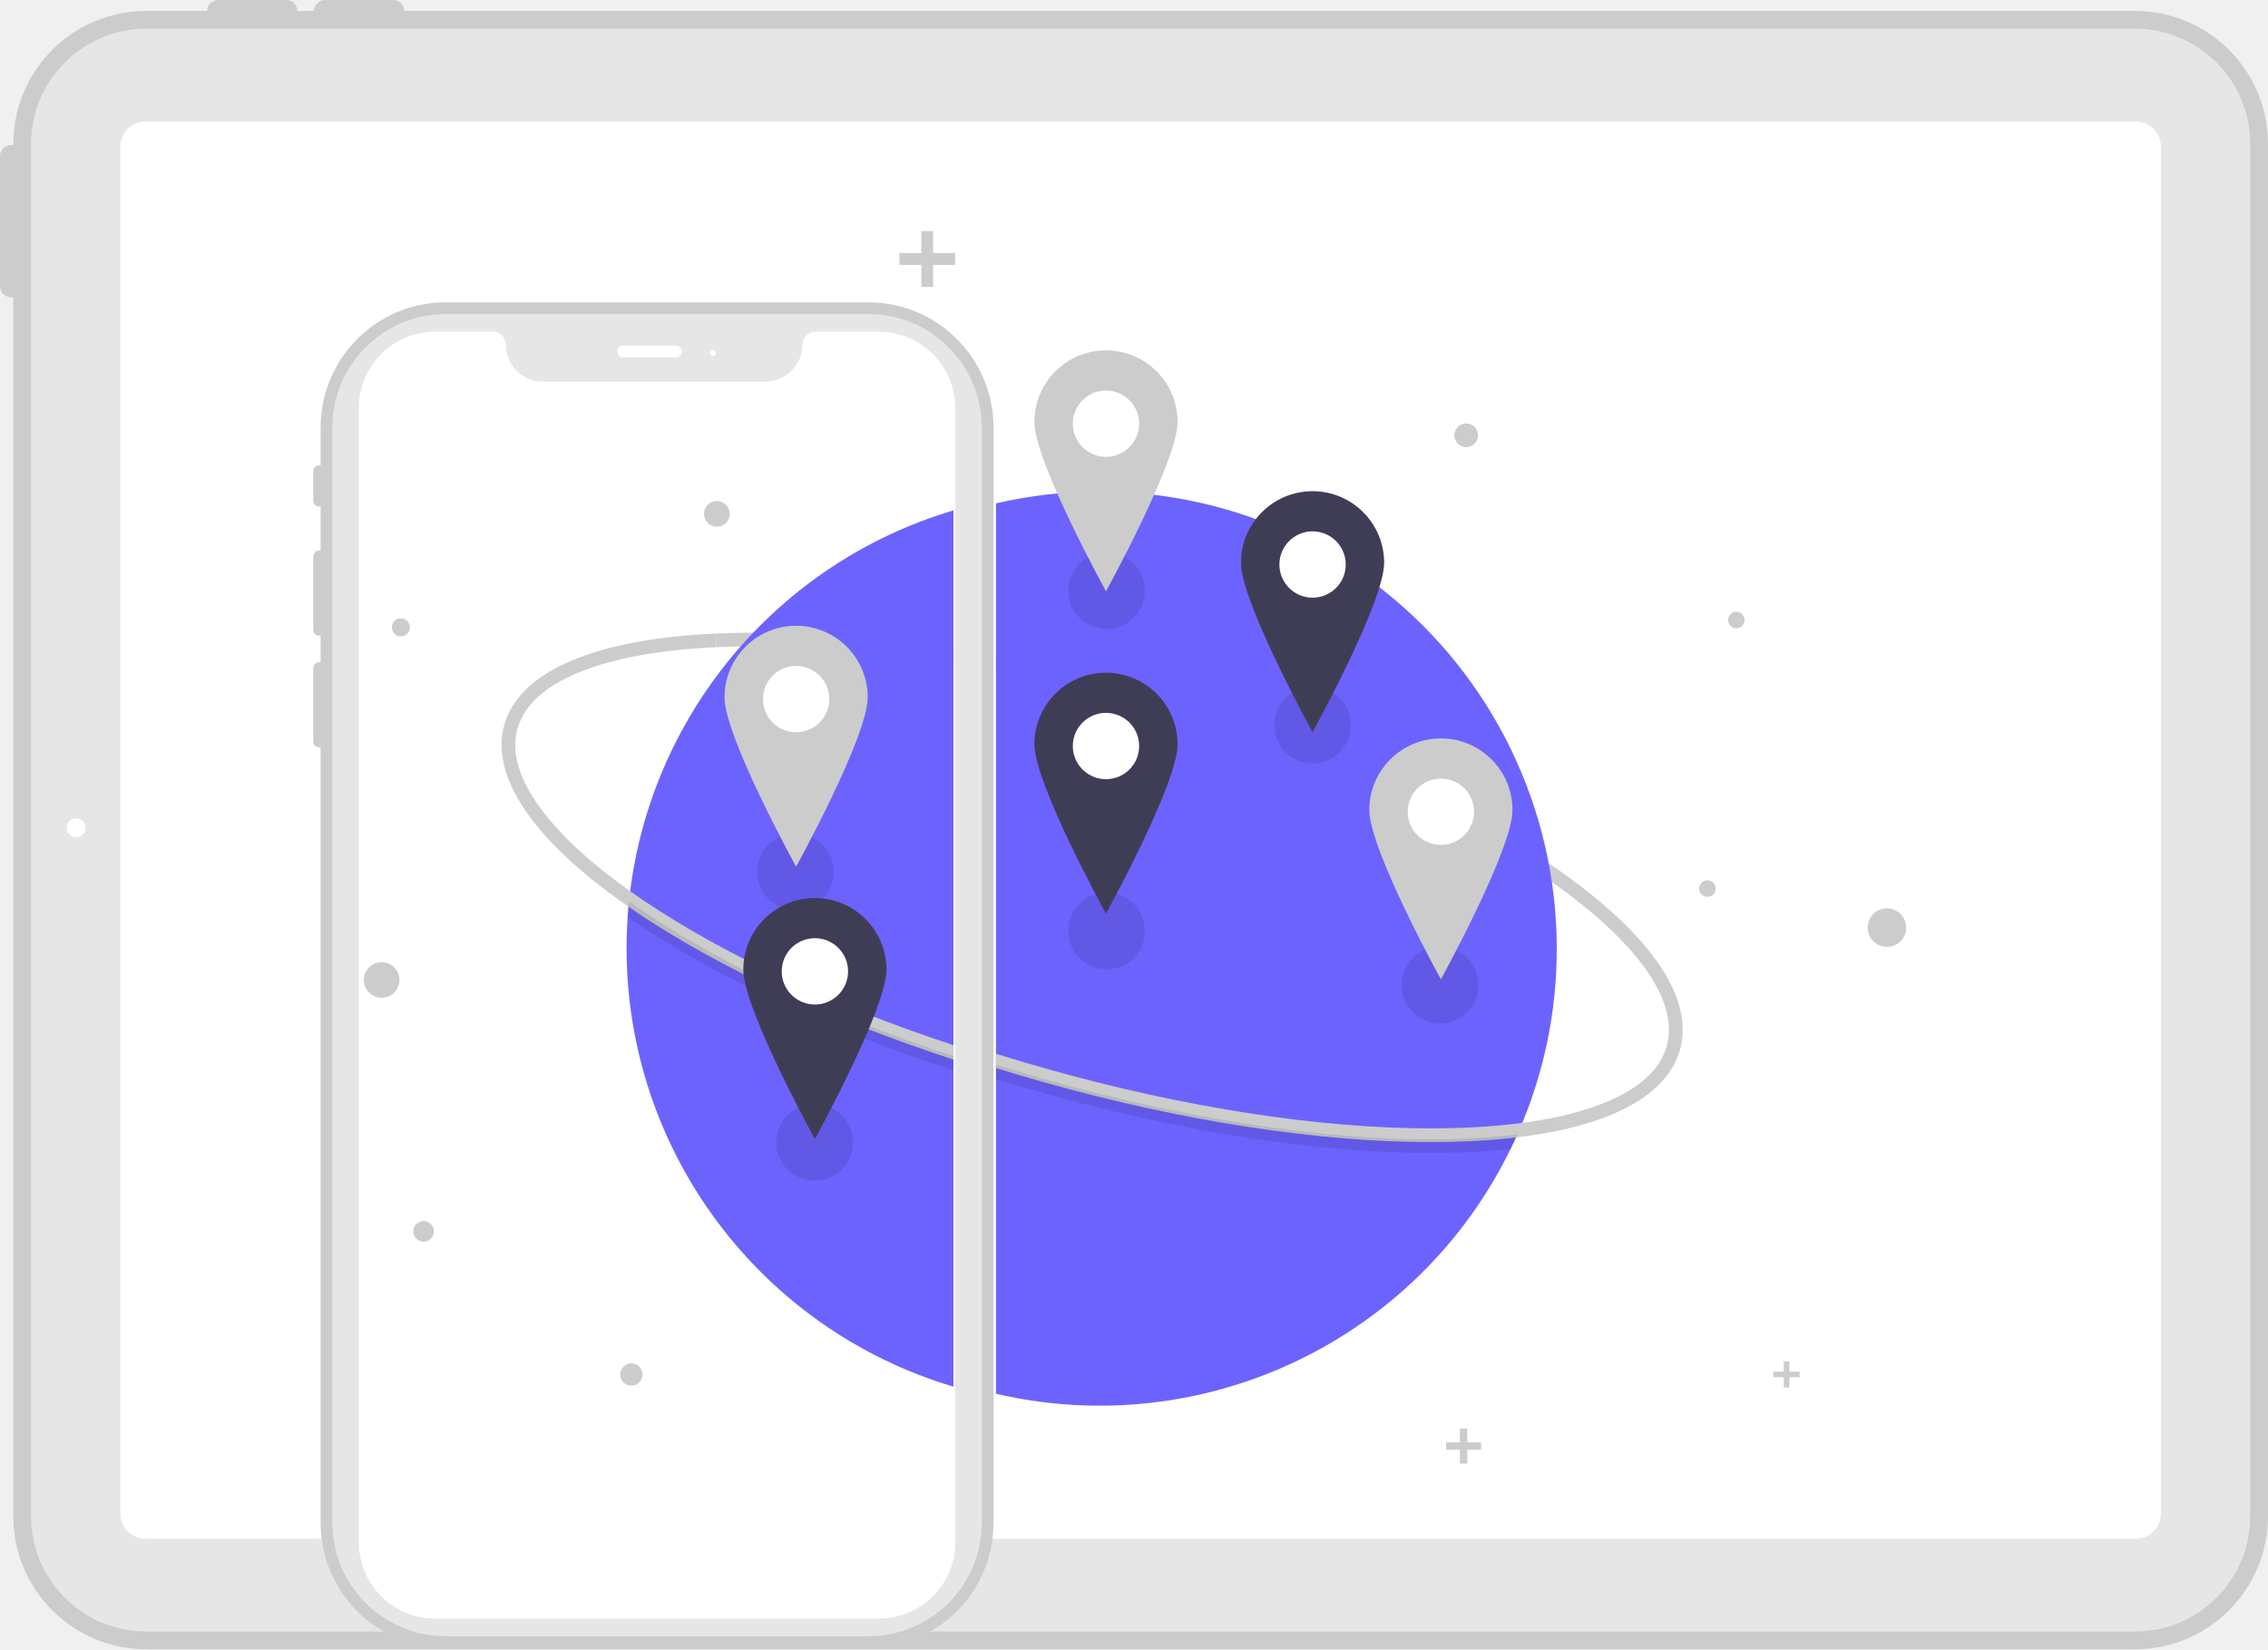
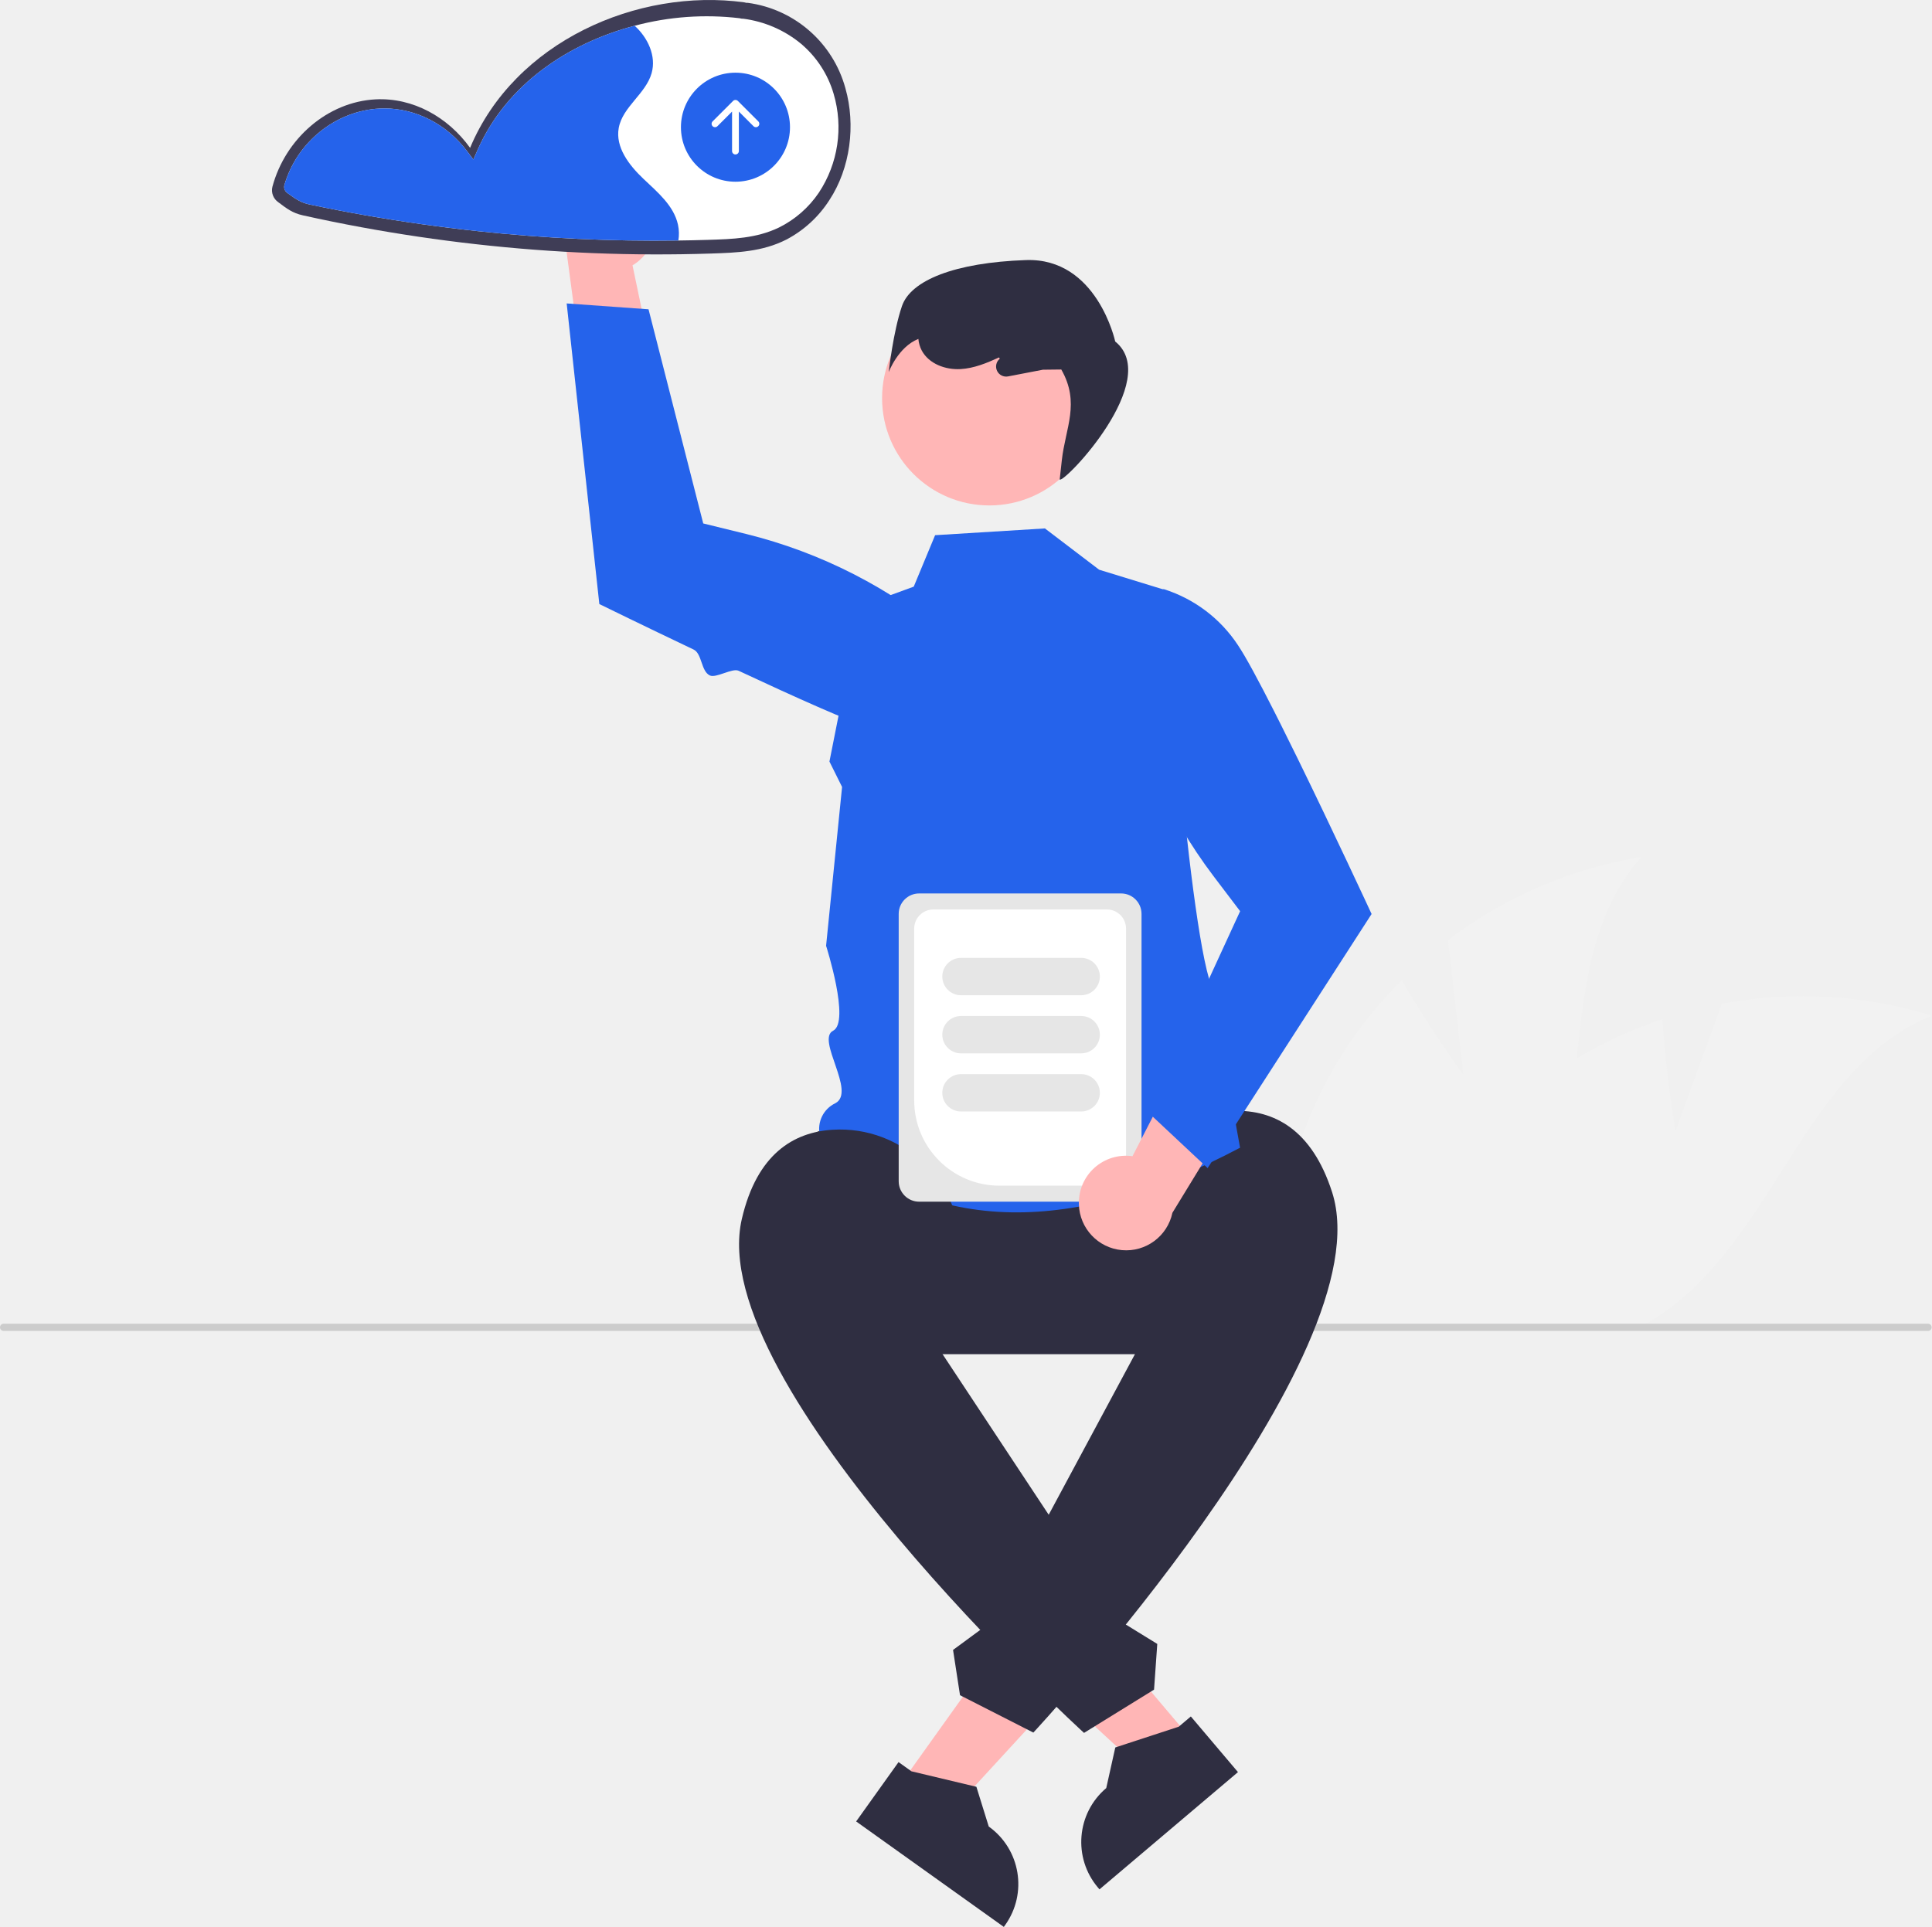
- <svg xmlns="http://www.w3.org/2000/svg" data-name="Layer 1" width="724.603" height="527" viewBox="0 0 724.603 527">
-   <path d="M919.827,189.988H366.894a3.547,3.547,0,0,0-3.545-3.488H341.572a3.547,3.547,0,0,0-3.545,3.488h-5.333a3.547,3.547,0,0,0-3.545-3.488H307.371a3.547,3.547,0,0,0-3.545,3.488H284.421a42.523,42.523,0,0,0-42.475,42.474v.418c-.067-.004-.13-.02-.198-.02h-.498a3.551,3.551,0,0,0-3.551,3.551v41.538a3.551,3.551,0,0,0,3.551,3.551h.498c.068,0,.132-.016.198-.02V671.026A42.523,42.523,0,0,0,284.421,713.5H919.827a42.523,42.523,0,0,0,42.474-42.474v-438.563A42.523,42.523,0,0,0,919.827,189.988ZM949.517,671.026A29.724,29.724,0,0,1,919.827,700.716H284.421a29.724,29.724,0,0,1-29.691-29.69v-438.563a29.724,29.724,0,0,1,29.691-29.69H919.827A29.724,29.724,0,0,1,949.517,232.463Z" transform="translate(-237.6986 -186.5)" fill="#ccc" />
-   <path d="M919.827,707.818H284.421a36.834,36.834,0,0,1-36.793-36.793v-438.563A36.834,36.834,0,0,1,284.421,195.67H919.827a36.834,36.834,0,0,1,36.793,36.792v438.563A36.834,36.834,0,0,1,919.827,707.818Z" transform="translate(-237.6986 -186.5)" fill="#e6e6e6" />
-   <path d="M920.021,678.178H284.227a8.107,8.107,0,0,1-8.098-8.098V233.408a8.107,8.107,0,0,1,8.098-8.098H920.021a8.107,8.107,0,0,1,8.098,8.098V670.079A8.107,8.107,0,0,1,920.021,678.178Z" transform="translate(-237.6986 -186.5)" fill="#fff" />
-   <circle cx="24.32" cy="264.484" r="3.04" fill="#fff" />
-   <path d="M515.159,283.092H380.092a40.008,40.008,0,0,0-39.963,39.963v12.208a1.855,1.855,0,0,0-2.347,1.811v9.388a1.855,1.855,0,0,0,2.347,1.811v14.215a1.855,1.855,0,0,0-2.347,1.811v23.471a1.855,1.855,0,0,0,2.347,1.811v8.582a1.855,1.855,0,0,0-2.347,1.811v23.471a1.855,1.855,0,0,0,2.347,1.811v247.855a40.008,40.008,0,0,0,39.963,39.963H515.159a40.008,40.008,0,0,0,39.963-39.963V323.055A40.008,40.008,0,0,0,515.159,283.092Zm31.514,390.022a31.549,31.549,0,0,1-31.514,31.514H380.092a31.549,31.549,0,0,1-31.514-31.514V323.055a31.549,31.549,0,0,1,31.514-31.514H515.159a31.549,31.549,0,0,1,31.514,31.514Z" transform="translate(-237.6986 -186.5)" fill="#ccc" />
-   <path d="M515.159,709.321H380.092a36.249,36.249,0,0,1-36.208-36.208V323.055a36.249,36.249,0,0,1,36.208-36.208H515.159a36.249,36.249,0,0,1,36.208,36.208V673.113A36.249,36.249,0,0,1,515.159,709.321Z" transform="translate(-237.6986 -186.5)" fill="#e6e6e6" />
-   <path d="M518.496,703.688H376.755a24.448,24.448,0,0,1-24.421-24.421V316.901a24.448,24.448,0,0,1,24.421-24.421h18.485a4.041,4.041,0,0,1,4.036,4.036,11.937,11.937,0,0,0,11.924,11.924h70.974a11.937,11.937,0,0,0,11.924-11.924,4.041,4.041,0,0,1,4.036-4.036h20.362a24.448,24.448,0,0,1,24.421,24.421V679.267A24.448,24.448,0,0,1,518.496,703.688Z" transform="translate(-237.6986 -186.5)" fill="#fff" />
-   <path d="M453.728,300.695h-16.899a1.878,1.878,0,1,1,0-3.755h16.899a1.878,1.878,0,0,1,0,3.755Z" transform="translate(-237.6986 -186.5)" fill="#fff" />
-   <circle cx="227.765" cy="112.786" r="0.939" fill="#fff" />
-   <path d="M466.415,388.934l.196,4.368c22.33-1,48.186.945,75.706,5.538V394.411C514.756,389.854,488.841,387.93,466.415,388.934Z" transform="translate(-237.6986 -186.5)" fill="#ccc" />
-   <path d="M438.65,474.485q-.26,2.507-.424,5.045-.346,4.991-.346,10.06A146.147,146.147,0,0,0,542.317,629.579v-280.002A146.075,146.075,0,0,0,438.65,474.485Z" transform="translate(-237.6986 -186.5)" fill="#6c63ff" />
-   <circle cx="128.076" cy="200.458" r="2.879" fill="#ccc" />
-   <circle cx="121.94" cy="313.131" r="5.687" fill="#ccc" />
-   <circle cx="229.035" cy="164.191" r="4.119" fill="#ccc" />
-   <circle cx="135.327" cy="393.453" r="3.286" fill="#ccc" />
-   <circle cx="201.704" cy="439.191" r="3.559" fill="#ccc" />
-   <polygon points="305.157 80.869 298.134 80.869 298.134 73.846 294.366 73.846 294.366 80.869 287.34 80.869 287.34 84.639 294.366 84.639 294.366 91.662 298.134 91.662 298.134 84.639 305.157 84.639 305.157 80.869" fill="#ccc" />
-   <circle cx="254.136" cy="278.548" r="12.271" opacity="0.1" style="isolation:isolate" />
-   <circle cx="260.271" cy="365.005" r="12.271" opacity="0.1" style="isolation:isolate" />
-   <path d="M443.833,474.572c-15.058-10.111-26.274-20.086-33.336-29.649-7.045-9.54-9.557-18.157-7.467-25.614,2.09-7.457,8.715-13.514,19.692-18.002,11.003-4.499,25.769-7.192,43.888-8.004l-.195-4.368c-38.8,1.739-62.806,12.107-67.595,29.194s10.331,38.422,42.575,60.073c26.295,17.657,61.513,33.962,100.922,46.876v-4.602C503.839,507.761,469.504,491.81,443.833,474.572Z" transform="translate(-237.6986 -186.5)" fill="#ccc" />
-   <path d="M443.831,478.07q-2.669-1.795-5.181-3.585-.26,2.507-.424,5.045,1.556,1.086,3.17,2.169c26.295,17.657,61.512,33.963,100.921,46.877v-4.602C503.84,511.258,469.506,495.308,443.831,478.07Z" transform="translate(-237.6986 -186.5)" opacity="0.1" style="isolation:isolate" />
-   <path d="M606.676,407.649c-17.197-4.82-34.242-8.746-50.781-11.768v4.443c16.156,2.979,32.8,6.825,49.6,11.534C658.981,426.85,707.378,448.697,738.278,471.798l2.618-3.502C709.581,444.885,660.659,422.78,606.676,407.649Z" transform="translate(-237.6986 -186.5)" fill="#ccc" />
-   <path d="M735.07,489.591a146.128,146.128,0,0,0-179.175-142.253v284.497a146.105,146.105,0,0,0,164.41-78.187q1.13-2.304,2.173-4.652a145.501,145.501,0,0,0,12.592-59.405Z" transform="translate(-237.6986 -186.5)" fill="#6c63ff" />
-   <circle cx="355.204" cy="129.05" r="1.673" fill="#f2f2f2" />
-   <circle cx="468.435" cy="139.091" r="3.79" fill="#ccc" />
-   <circle cx="602.862" cy="296.397" r="6.154" fill="#ccc" />
-   <circle cx="554.742" cy="198.111" r="2.64" fill="#ccc" />
-   <circle cx="545.501" cy="283.919" r="2.64" fill="#ccc" />
-   <polygon points="473.192 460.867 468.78 460.867 468.78 456.458 466.415 456.458 466.415 460.867 462.006 460.867 462.006 463.233 466.415 463.233 466.415 467.643 468.78 467.643 468.78 463.233 473.192 463.233 473.192 460.867" fill="#ccc" />
-   <polygon points="574.971 438.296 571.675 438.296 571.675 435 569.904 435 569.904 438.296 566.608 438.296 566.608 440.066 569.904 440.066 569.904 443.362 571.675 443.362 571.675 440.066 574.971 440.066 574.971 438.296" fill="#ccc" />
-   <circle cx="353.531" cy="188.744" r="12.271" opacity="0.1" style="isolation:isolate" />
-   <circle cx="353.531" cy="297.513" r="12.271" opacity="0.1" style="isolation:isolate" />
-   <circle cx="419.35" cy="231.694" r="12.271" opacity="0.1" style="isolation:isolate" />
-   <circle cx="460.069" cy="314.804" r="12.271" opacity="0.1" style="isolation:isolate" />
-   <path d="M768.461,495.737c-5.762-8.842-15.036-18.074-27.565-27.441l-2.618,3.502c24.347,18.202,35.688,35.6,31.935,48.989-2.09,7.457-8.715,13.514-19.692,18.002-11.004,4.499-25.77,7.192-43.889,8.004q-5.775.258-11.851.258c-35.453-.001-78.2-6.565-121.905-18.815q-8.596-2.409-16.982-5.04v4.578q7.81,2.427,15.801,4.672c44.087,12.357,87.247,18.977,123.107,18.976,4.105,0,8.121-.087,12.025-.262,38.8-1.739,62.806-12.107,67.595-29.194C776.645,514.041,774.639,505.216,768.461,495.737Z" transform="translate(-237.6986 -186.5)" fill="#ccc" />
-   <path d="M706.634,550.29q-5.773.258-11.853.258c-35.449,0-78.201-6.563-121.905-18.813q-8.596-2.409-16.981-5.04v4.579q7.809,2.426,15.8,4.672c44.089,12.356,87.247,18.975,123.107,18.975,4.105,0,8.124-.087,12.028-.262q7.074-.315,13.475-1.01,1.131-2.304,2.173-4.652Q715.042,549.909,706.634,550.29Z" transform="translate(-237.6986 -186.5)" opacity="0.1" style="isolation:isolate" />
-   <circle cx="419.301" cy="180.5" r="16" fill="#fff" />
-   <path d="M657.049,343.45a22.869,22.869,0,0,0-22.869,22.869c0,12.63,22.869,54.105,22.869,54.105S679.918,378.95,679.918,366.32A22.869,22.869,0,0,0,657.049,343.45Zm0,34.025a10.598,10.598,0,1,1,10.598-10.598,10.598,10.598,0,0,1-10.598,10.598h0Z" transform="translate(-237.6986 -186.5)" fill="#3f3d56" />
-   <circle cx="353.301" cy="238.5" r="16" fill="#fff" />
-   <path d="M591.049,401.45a22.869,22.869,0,0,0-22.869,22.869c0,12.63,22.869,54.105,22.869,54.105S613.918,436.95,613.918,424.32A22.869,22.869,0,0,0,591.049,401.45Zm0,34.025a10.598,10.598,0,1,1,10.598-10.598,10.598,10.598,0,0,1-10.598,10.598h0Z" transform="translate(-237.6986 -186.5)" fill="#3f3d56" />
-   <circle cx="353.301" cy="135.5" r="16" fill="#fff" />
-   <path d="M591.049,298.45a22.869,22.869,0,0,0-22.869,22.869c0,12.63,22.869,54.105,22.869,54.105S613.918,333.95,613.918,321.32A22.869,22.869,0,0,0,591.049,298.45Zm0,34.025a10.598,10.598,0,1,1,10.598-10.598,10.598,10.598,0,0,1-10.598,10.598h0Z" transform="translate(-237.6986 -186.5)" fill="#ccc" />
-   <circle cx="460.301" cy="259.5" r="16" fill="#fff" />
-   <path d="M698.049,422.45a22.869,22.869,0,0,0-22.869,22.869c0,12.63,22.869,54.105,22.869,54.105S720.918,457.95,720.918,445.32A22.869,22.869,0,0,0,698.049,422.45Zm0,34.025a10.598,10.598,0,1,1,10.598-10.598,10.598,10.598,0,0,1-10.598,10.598h0Z" transform="translate(-237.6986 -186.5)" fill="#ccc" />
-   <circle cx="254.301" cy="223.5" r="16" fill="#fff" />
-   <path d="M492.049,386.45a22.869,22.869,0,0,0-22.869,22.869c0,12.63,22.869,54.105,22.869,54.105S514.918,421.95,514.918,409.32A22.869,22.869,0,0,0,492.049,386.45Zm0,34.025a10.598,10.598,0,1,1,10.598-10.598,10.598,10.598,0,0,1-10.598,10.598h0Z" transform="translate(-237.6986 -186.5)" fill="#ccc" />
-   <circle cx="260.301" cy="310.5" r="16" fill="#fff" />
-   <path d="M498.049,473.45a22.869,22.869,0,0,0-22.869,22.869c0,12.63,22.869,54.105,22.869,54.105S520.918,508.95,520.918,496.32A22.869,22.869,0,0,0,498.049,473.45Zm0,34.025a10.598,10.598,0,1,1,10.598-10.598,10.598,10.598,0,0,1-10.598,10.598h0Z" transform="translate(-237.6986 -186.5)" fill="#3f3d56" />
+ <svg xmlns="http://www.w3.org/2000/svg" data-name="Layer 1" width="637.79" height="636.228" viewBox="0 0 637.79 636.228">
+   <path d="M822.975,414.836c-15.98,17.94-18.81,42-21.37,66.54-1.91,18.15-3.67,36.57-10.5,52.98a86.179,86.179,0,0,1-26.67,34.6c-1.05.82-2.12,1.61-3.21,2.38h-58.27c-.09-.79-.16-1.59-.23-2.38a145.525,145.525,0,0,1,19.4-85.65,140.544,140.544,0,0,1,21.75-27.77c9.09,15.87,20.31,31.21,20.31,31.21l-5.07-44.48A144.495,144.495,0,0,1,822.975,414.836Z" transform="translate(-281.105 -131.8859)" fill="#f2f2f2" />
+   <path d="M918.895,467.246c-38.8,15.53-50.23,65.4-81.83,92.76a83.252,83.252,0,0,1-12.56,8.95c-1.44.84-2.9,1.64-4.39,2.38H736.235c.2-.79.39-1.59.6-2.38,8.94-34.69,31.11-65.95,61.26-85.4,1.16-.75,2.33-1.48,3.51-2.18a141.249,141.249,0,0,1,28.34-12.98c1.06,18.25,4.26,36.99,4.26,36.99l15.3-42.07A144.48,144.48,0,0,1,918.895,467.246Z" transform="translate(-281.105 -131.8859)" fill="#f2f2f2" />
+   <path d="M918.775,570.146a1.187,1.187,0,0,1-1.19,1.19H282.295a1.19,1.19,0,1,1,0-2.38H917.585A1.186,1.186,0,0,1,918.775,570.146Z" transform="translate(-281.105 -131.8859)" fill="#ccc" />
+   <path d="M680.516,579.019H569.5a39.047,39.047,0,1,1,0-78.094H680.516a39.047,39.047,0,1,1,0,78.094Z" transform="translate(-281.105 -131.8859)" fill="#2f2e41" />
+   <polygon points="296.957 589.503 312.076 600.303 360.93 547.126 338.615 531.186 296.957 589.503" fill="#ffb6b6" />
+   <path d="M577.732,713.697l4.256,3.04,21.441,5.113,4.078,13.117.001.001a23.32,23.32,0,0,1,5.419,32.53l-.441.617-48.75-34.825Z" transform="translate(-281.105 -131.8859)" fill="#2f2e41" />
+   <path d="M663.895,563.886,649.408,542.584c-1.775-23.116,16.018-43.477,39.197-43.931C701.514,498.4,714.132,504.591,720.861,525.529c17.305,53.841-98.627,178.422-98.627,178.422L598.026,691.616l-2.302-14.951,12.244-9.015L606.921,654.824l11.819-6.849Z" transform="translate(-281.105 -131.8859)" fill="#2f2e41" />
+   <path d="M626.049,306.362l17.907,13.635,21.595,6.636s8.928,125.581,16.972,133.625.789,8.261,2.406,18.711,5.545,31.872,5.545,31.872c-54.3,28.743-101.112,29.514-138.714-4.12a9.366,9.366,0,0,1,5.11-10.571c6.998-3.713-6.451-21.045-.732-23.943s-2.325-28.037-2.325-28.037l5.277-52.45-4.169-8.384,10.174-51.302,17.654-6.447,7.052-16.991Z" transform="translate(-281.105 -131.8859)" fill="#2563eb" />
+   <circle cx="326.613" cy="131.467" r="35.42" fill="#ffb6b6" />
+   <path d="M493.636,195.991a15.523,15.523,0,0,1-3.725,23.509l11.283,53.997-26.653-10.552-6.629-49.658a15.607,15.607,0,0,1,25.723-17.295Z" transform="translate(-281.105 -131.8859)" fill="#ffb6b6" />
+   <path d="M468.177,232.075l10.778,99.255.382.187c.315.155,13.969,6.852,30.731,14.828,2.828,1.346,2.422,7.174,5.378,8.567,2.036.96,7.411-2.522,9.468-1.56,18.321,8.568,36.846,16.899,44.23,19.156a45.817,45.817,0,0,0,30.458-.981l.235-.108.123-.228a23.251,23.251,0,0,0-5.357-28.583,164.691,164.691,0,0,0-67.247-34.43l-14.1-3.46-18.058-70.705Z" transform="translate(-281.105 -131.8859)" fill="#2563eb" />
+   <path d="M578.868,232.925c2.913-8.474,17.413-14.352,40.92-15.169,23.507-.817,29.469,26.885,29.469,26.885,15.693,12.73-16.757,46.812-18.327,45.584l.706-6.403c1.169-10.606,6.135-18.882-.181-29.935l-6.065.07-11.504,2.212a3.328,3.328,0,0,1-2.828-5.766l.105-.093-.262-.405c-4.053,1.859-8.228,3.583-12.659,3.844-4.984.293-10.434-1.691-12.821-6.076a10.21,10.21,0,0,1-1.145-3.885c-6.721,2.685-9.795,10.972-9.795,10.972S575.955,241.399,578.868,232.925Z" transform="translate(-281.105 -131.8859)" fill="#2f2e41" />
+   <path d="M560.186,161.006a38.756,38.756,0,0,0-32.231-28.187c-.167-.025-.326.008-.492-.003a4.6,4.6,0,0,0-.657-.159c-35.205-4.788-75.844,12.93-90.517,48.051-7.264-10.125-18.846-16.666-31.234-16.016-15.803.83-29.75,12.935-34.022,28.856a4.806,4.806,0,0,0,1.987,5.139c2.761,2.081,4.646,3.539,8.043,4.296q9.59,2.138,19.249,3.917,18.847,3.471,37.89,5.612a535.631,535.631,0,0,0,77.609,3.087c8.628-.283,16.949-.584,24.855-4.591a37.623,37.623,0,0,0,14.258-13.093C561.826,187.375,563.649,173.211,560.186,161.006Z" transform="translate(-281.105 -131.8859)" fill="#3f3d56" />
+   <path d="M556.305,162.866a34.154,34.154,0,0,0-10.92-16.66,37.528,37.528,0,0,0-18.91-8.14h-.42l-.39-.07a2.709,2.709,0,0,0-.38-.09,92.174,92.174,0,0,0-34.67,2.48c-21.71,5.71-42.27,19.23-51.87,41.04l-1.37,3.13-2.05-2.73c-6.75-8.93-16.87-14.14-27.32-14.14-.52,0-1.04.01-1.57.04-14.52.72-27.46,11.16-31.48,25.39a2.459,2.459,0,0,0,1.18,2.61l.16.12c2.57,1.83,4.12,2.94,6.97,3.55,6.21,1.32,12.53,2.54,18.78,3.63,12.12,2.12,24.56,3.87,36.96,5.2a546.786,546.786,0,0,0,66.04,3.07q4.845-.06,9.67-.21c8.28-.25,16.11-.5,23.53-4.07a34.272,34.272,0,0,0,13.18-11.52A39.071,39.071,0,0,0,556.305,162.866Z" transform="translate(-281.105 -131.8859)" fill="#fff" />
+   <path d="M505.045,211.296a546.786,546.786,0,0,1-66.04-3.07c-12.4-1.33-24.84-3.08-36.96-5.2-6.25-1.09-12.57-2.31-18.78-3.63-2.85-.61-4.4-1.72-6.97-3.55l-.16-.12a2.459,2.459,0,0,1-1.18-2.61c4.02-14.23,16.96-24.67,31.48-25.39.53-.03,1.05-.04,1.57-.04,10.45,0,20.57,5.21,27.32,14.14l2.05,2.73,1.37-3.13c9.6-21.81,30.16-35.33,51.87-41.04,4.38,3.96,7.2,10.03,5.6,15.66-1.93,6.83-9.57,11.09-10.85,18.07-1.17,6.37,3.39,12.29,8.08,16.75,4.69,4.45,10.12,8.92,11.48,15.24A13.967,13.967,0,0,1,505.045,211.296Z" transform="translate(-281.105 -131.8859)" fill="#2563eb" />
+   <circle cx="242.79" cy="42" r="18" fill="#2563eb" />
+   <path d="M531.44,171.965l-6.75-6.75a1.125,1.125,0,0,0-1.591,0l-6.75,6.75a1.125,1.125,0,0,0,1.591,1.591l4.83-4.83V181.761a1.125,1.125,0,0,0,2.25,0V168.727l4.83,4.83a1.125,1.125,0,1,0,1.591-1.591Z" transform="translate(-281.105 -131.8859)" fill="#fff" />
+   <polygon points="393.424 574.435 379.244 586.442 326.184 537.462 347.112 519.741 393.424 574.435" fill="#ffb6b6" />
+   <path d="M689.784,717.003l-45.722,38.715-.49-.578a23.32,23.32,0,0,1,2.726-32.865l.001-.001,2.986-13.408,20.948-6.858,3.991-3.38Z" transform="translate(-281.105 -131.8859)" fill="#2f2e41" />
+   <path d="M586.895,570.886l11.721-25.417c-.131-23.184-19.538-42.012-42.677-40.559-12.886.809-24.952,8.016-29.937,29.437-12.819,55.082,112.964,169.708,112.964,169.708l23.112-14.284,1.065-15.089-12.944-7.978-.012-12.869-12.342-5.854Z" transform="translate(-281.105 -131.8859)" fill="#2f2e41" />
+   <path d="M577.782,521.921V433.626a6.748,6.748,0,0,1,6.741-6.741h66.682a6.748,6.748,0,0,1,6.74,6.741v88.294a6.748,6.748,0,0,1-6.74,6.741H584.523A6.748,6.748,0,0,1,577.782,521.921Z" transform="translate(-281.105 -131.8859)" fill="#e6e6e6" />
+   <path d="M582.897,495.252V438.489a6.32,6.32,0,0,1,6.313-6.313H646.517a6.32,6.32,0,0,1,6.313,6.313v78.57a6.32,6.32,0,0,1-6.313,6.313H611.016A28.151,28.151,0,0,1,582.897,495.252Z" transform="translate(-281.105 -131.8859)" fill="#fff" />
+   <path d="M592.176,454.327a6.175,6.175,0,0,1,6.169-6.169h39.754a6.169,6.169,0,0,1,0,12.337h-39.754A6.175,6.175,0,0,1,592.176,454.327Z" transform="translate(-281.105 -131.8859)" fill="#e6e6e6" />
+   <path d="M592.176,473.518a6.175,6.175,0,0,1,6.169-6.169h39.754a6.169,6.169,0,0,1,0,12.337h-39.754A6.175,6.175,0,0,1,592.176,473.518Z" transform="translate(-281.105 -131.8859)" fill="#e6e6e6" />
+   <path d="M592.176,492.71a6.175,6.175,0,0,1,6.169-6.169h39.754a6.169,6.169,0,0,1,0,12.337h-39.754A6.175,6.175,0,0,1,592.176,492.71Z" transform="translate(-281.105 -131.8859)" fill="#e6e6e6" />
+   <path d="M637.267,529.562a15.523,15.523,0,0,1,17.697-15.917l25.236-49.052,14.06,24.981-26.12,42.751a15.607,15.607,0,0,1-30.873-2.762Z" transform="translate(-281.105 -131.8859)" fill="#ffb6b6" />
+   <path d="M679.767,517.563,733.895,433.671l-.179-.386c-.204-.442-12.462-26.915-24.338-51.162-1.829-3.734-3.649-7.415-5.414-10.94q-1.143-2.282-2.252-4.469c-4.988-9.834-9.347-17.962-11.948-21.823a45.817,45.817,0,0,0-24.279-18.418l-.25-.064-.239.1a23.251,23.251,0,0,0-13.837,25.577A164.691,164.691,0,0,0,681.718,421.177l8.775,11.566L659.999,499.041Z" transform="translate(-281.105 -131.8859)" fill="#2563eb" />
</svg>
